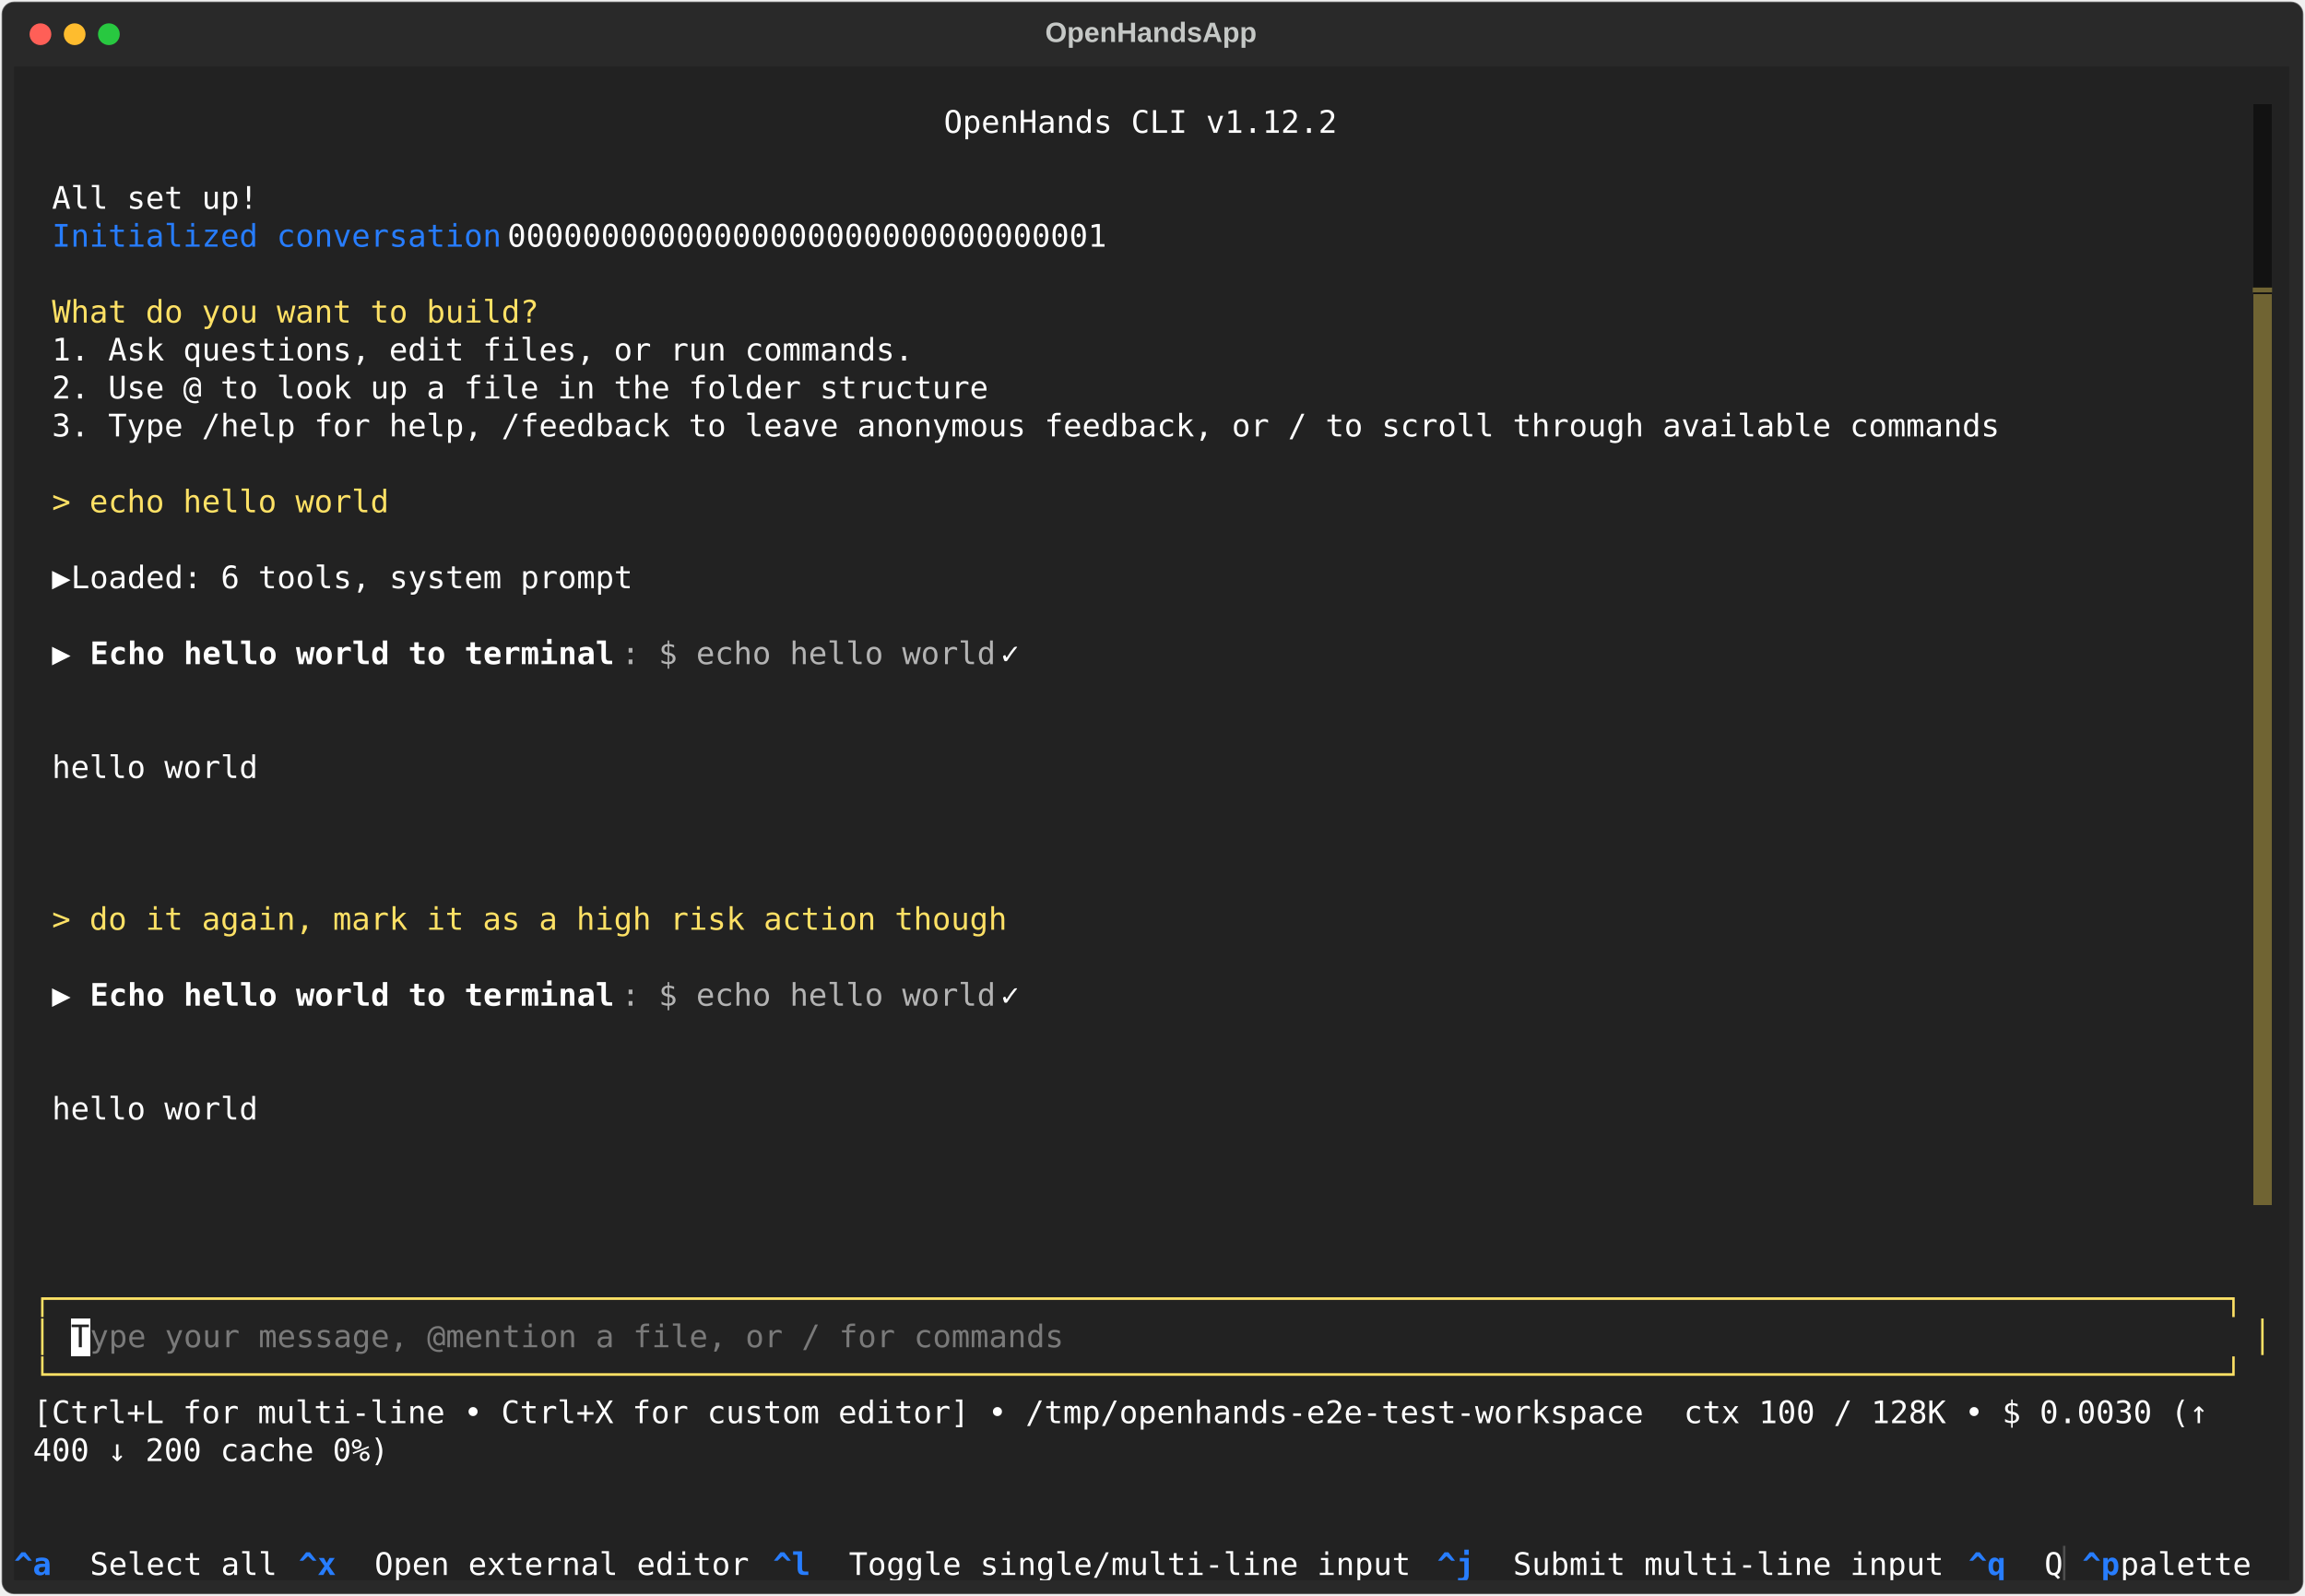
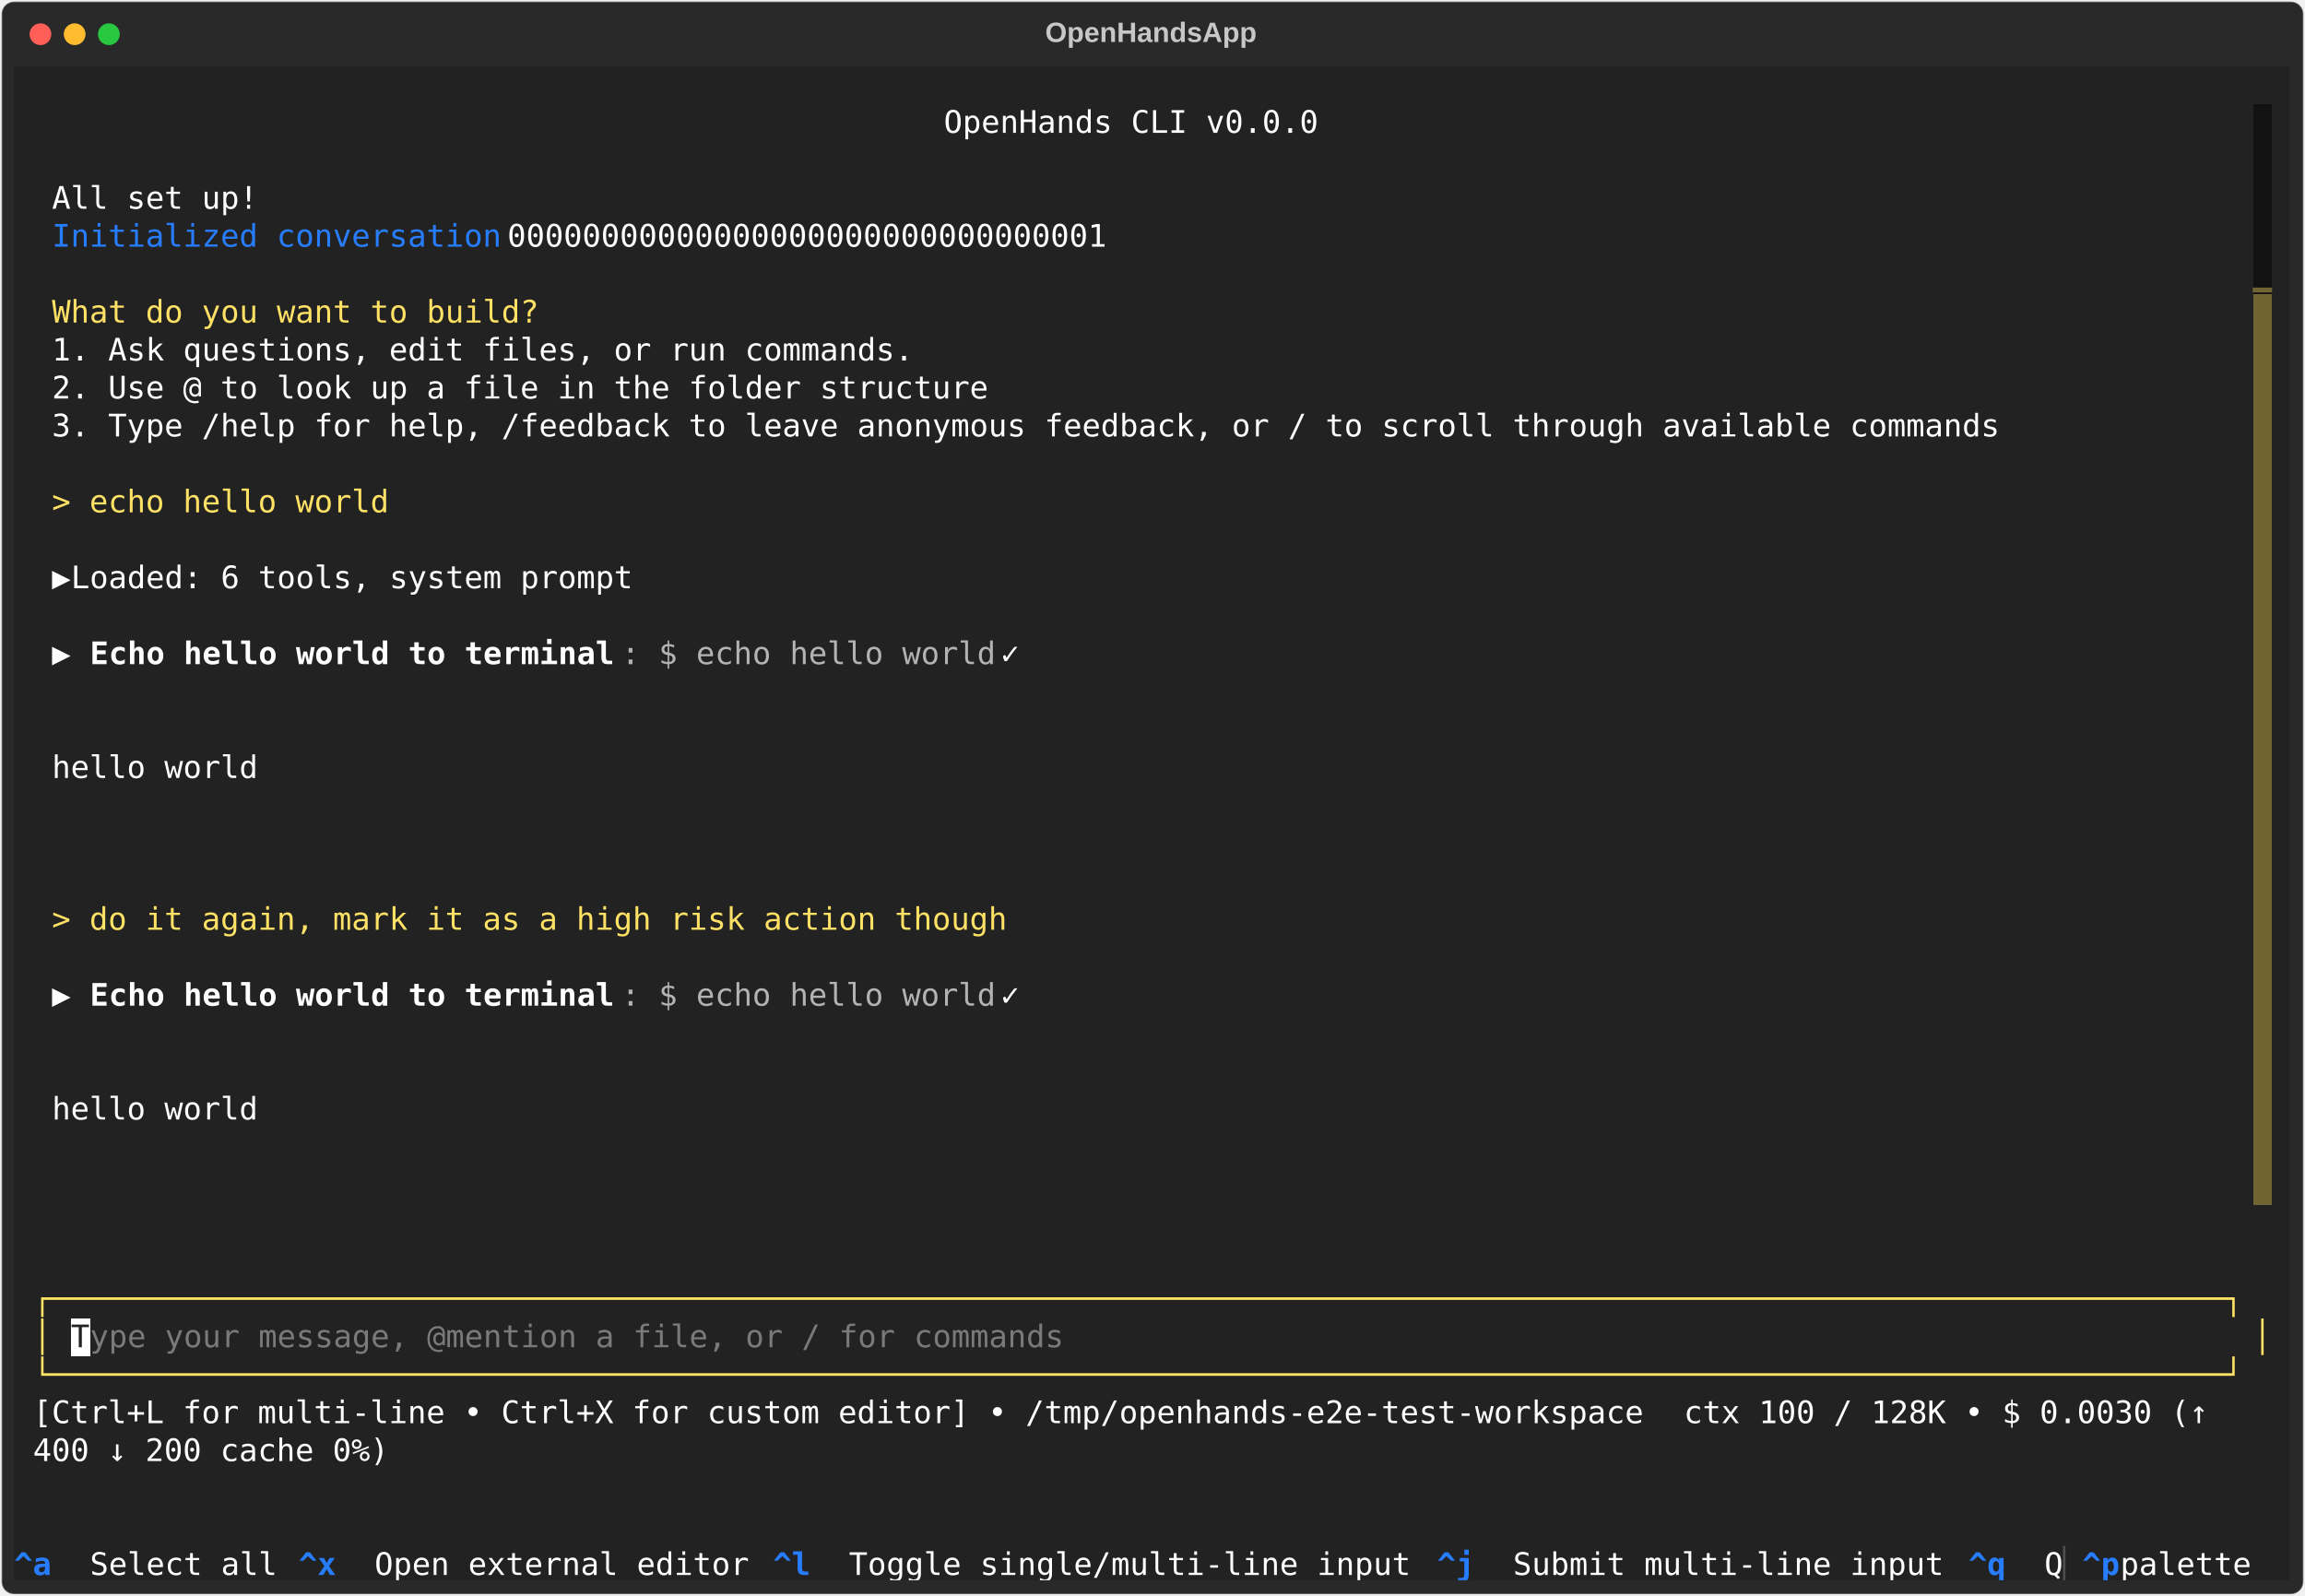
<svg xmlns="http://www.w3.org/2000/svg" class="rich-terminal" viewBox="0 0 1482 1026.0">
  <style>

    @font-face {
        font-family: "Fira Code";
        src: local("FiraCode-Regular"),
                url("https://cdnjs.cloudflare.com/ajax/libs/firacode/6.2.0/woff2/FiraCode-Regular.woff2") format("woff2"),
                url("https://cdnjs.cloudflare.com/ajax/libs/firacode/6.2.0/woff/FiraCode-Regular.woff") format("woff");
        font-style: normal;
        font-weight: 400;
    }
    @font-face {
        font-family: "Fira Code";
        src: local("FiraCode-Bold"),
                url("https://cdnjs.cloudflare.com/ajax/libs/firacode/6.2.0/woff2/FiraCode-Bold.woff2") format("woff2"),
                url("https://cdnjs.cloudflare.com/ajax/libs/firacode/6.2.0/woff/FiraCode-Bold.woff") format("woff");
        font-style: bold;
        font-weight: 700;
    }

    .terminal-matrix {
        font-family: Fira Code, monospace;
        font-size: 20px;
        line-height: 24.4px;
        font-variant-east-asian: full-width;
    }

    .terminal-title {
        font-size: 18px;
        font-weight: bold;
        font-family: arial;
    }

    .terminal-r1 { fill: #c5c8c6 }
.terminal-r2 { fill: #ffffff }
.terminal-r3 { fill: #277dff }
.terminal-r4 { fill: #706433 }
.terminal-r5 { fill: #ffe165 }
.terminal-r6 { fill: #222222 }
.terminal-r7 { fill: #fee165 }
.terminal-r8 { fill: #ffffff;font-weight: bold }
.terminal-r9 { fill: #b3b3b3 }
.terminal-r10 { fill: #7a7a7a }
.terminal-r11 { fill: #277dff;font-weight: bold }
.terminal-r12 { fill: #4e4e4e }
    </style>
  <defs>
    <clipPath id="terminal-clip-terminal">
      <rect x="0" y="0" width="1463.0" height="975.0" />
    </clipPath>
    <clipPath id="terminal-line-0">
      <rect x="0" y="1.5" width="1464" height="24.65" />
    </clipPath>
    <clipPath id="terminal-line-1">
      <rect x="0" y="25.9" width="1464" height="24.65" />
    </clipPath>
    <clipPath id="terminal-line-2">
      <rect x="0" y="50.3" width="1464" height="24.65" />
    </clipPath>
    <clipPath id="terminal-line-3">
      <rect x="0" y="74.7" width="1464" height="24.65" />
    </clipPath>
    <clipPath id="terminal-line-4">
      <rect x="0" y="99.1" width="1464" height="24.65" />
    </clipPath>
    <clipPath id="terminal-line-5">
      <rect x="0" y="123.5" width="1464" height="24.65" />
    </clipPath>
    <clipPath id="terminal-line-6">
      <rect x="0" y="147.9" width="1464" height="24.65" />
    </clipPath>
    <clipPath id="terminal-line-7">
      <rect x="0" y="172.3" width="1464" height="24.65" />
    </clipPath>
    <clipPath id="terminal-line-8">
      <rect x="0" y="196.7" width="1464" height="24.65" />
    </clipPath>
    <clipPath id="terminal-line-9">
      <rect x="0" y="221.1" width="1464" height="24.65" />
    </clipPath>
    <clipPath id="terminal-line-10">
      <rect x="0" y="245.5" width="1464" height="24.65" />
    </clipPath>
    <clipPath id="terminal-line-11">
      <rect x="0" y="269.9" width="1464" height="24.65" />
    </clipPath>
    <clipPath id="terminal-line-12">
      <rect x="0" y="294.3" width="1464" height="24.65" />
    </clipPath>
    <clipPath id="terminal-line-13">
      <rect x="0" y="318.7" width="1464" height="24.65" />
    </clipPath>
    <clipPath id="terminal-line-14">
      <rect x="0" y="343.1" width="1464" height="24.65" />
    </clipPath>
    <clipPath id="terminal-line-15">
      <rect x="0" y="367.5" width="1464" height="24.65" />
    </clipPath>
    <clipPath id="terminal-line-16">
      <rect x="0" y="391.9" width="1464" height="24.65" />
    </clipPath>
    <clipPath id="terminal-line-17">
      <rect x="0" y="416.3" width="1464" height="24.65" />
    </clipPath>
    <clipPath id="terminal-line-18">
      <rect x="0" y="440.7" width="1464" height="24.65" />
    </clipPath>
    <clipPath id="terminal-line-19">
      <rect x="0" y="465.1" width="1464" height="24.65" />
    </clipPath>
    <clipPath id="terminal-line-20">
      <rect x="0" y="489.5" width="1464" height="24.65" />
    </clipPath>
    <clipPath id="terminal-line-21">
      <rect x="0" y="513.9" width="1464" height="24.65" />
    </clipPath>
    <clipPath id="terminal-line-22">
      <rect x="0" y="538.3" width="1464" height="24.65" />
    </clipPath>
    <clipPath id="terminal-line-23">
      <rect x="0" y="562.7" width="1464" height="24.65" />
    </clipPath>
    <clipPath id="terminal-line-24">
      <rect x="0" y="587.1" width="1464" height="24.65" />
    </clipPath>
    <clipPath id="terminal-line-25">
      <rect x="0" y="611.5" width="1464" height="24.65" />
    </clipPath>
    <clipPath id="terminal-line-26">
      <rect x="0" y="635.9" width="1464" height="24.65" />
    </clipPath>
    <clipPath id="terminal-line-27">
      <rect x="0" y="660.3" width="1464" height="24.65" />
    </clipPath>
    <clipPath id="terminal-line-28">
      <rect x="0" y="684.7" width="1464" height="24.65" />
    </clipPath>
    <clipPath id="terminal-line-29">
      <rect x="0" y="709.1" width="1464" height="24.65" />
    </clipPath>
    <clipPath id="terminal-line-30">
      <rect x="0" y="733.5" width="1464" height="24.65" />
    </clipPath>
    <clipPath id="terminal-line-31">
      <rect x="0" y="757.9" width="1464" height="24.65" />
    </clipPath>
    <clipPath id="terminal-line-32">
      <rect x="0" y="782.3" width="1464" height="24.65" />
    </clipPath>
    <clipPath id="terminal-line-33">
      <rect x="0" y="806.7" width="1464" height="24.65" />
    </clipPath>
    <clipPath id="terminal-line-34">
      <rect x="0" y="831.1" width="1464" height="24.65" />
    </clipPath>
    <clipPath id="terminal-line-35">
      <rect x="0" y="855.5" width="1464" height="24.65" />
    </clipPath>
    <clipPath id="terminal-line-36">
      <rect x="0" y="879.9" width="1464" height="24.65" />
    </clipPath>
    <clipPath id="terminal-line-37">
      <rect x="0" y="904.3" width="1464" height="24.65" />
    </clipPath>
    <clipPath id="terminal-line-38">
      <rect x="0" y="928.7" width="1464" height="24.65" />
    </clipPath>
  </defs>
  <rect fill="#292929" stroke="rgba(255,255,255,0.35)" stroke-width="1" x="1" y="1" width="1480" height="1024" rx="8" />
  <text class="terminal-title" fill="#c5c8c6" text-anchor="middle" x="740" y="27">OpenHandsApp</text>
  <g transform="translate(26,22)">
    <circle cx="0" cy="0" r="7" fill="#ff5f57" />
    <circle cx="22" cy="0" r="7" fill="#febc2e" />
    <circle cx="44" cy="0" r="7" fill="#28c840" />
  </g>
  <g transform="translate(9, 41)" clip-path="url(#terminal-clip-terminal)">
    <rect fill="#222222" x="0" y="1.5" width="1464" height="24.65" shape-rendering="crispEdges" />
    <rect fill="#222222" x="0" y="25.9" width="597.8" height="24.65" shape-rendering="crispEdges" />
-     <rect fill="#222222" x="597.8" y="25.9" width="256.2" height="24.65" shape-rendering="crispEdges" />
-     <rect fill="#222222" x="854" y="25.9" width="585.6" height="24.65" shape-rendering="crispEdges" />
+     <rect fill="#222222" x="597.8" y="25.9" width="244" height="24.65" shape-rendering="crispEdges" />
+     <rect fill="#222222" x="841.8" y="25.9" width="597.8" height="24.65" shape-rendering="crispEdges" />
    <rect fill="#121212" x="1439.6" y="25.9" width="12.2" height="24.65" shape-rendering="crispEdges" />
    <rect fill="#222222" x="1451.8" y="25.9" width="12.2" height="24.65" shape-rendering="crispEdges" />
    <rect fill="#222222" x="0" y="50.3" width="1439.6" height="24.65" shape-rendering="crispEdges" />
    <rect fill="#121212" x="1439.6" y="50.3" width="12.2" height="24.65" shape-rendering="crispEdges" />
    <rect fill="#222222" x="1451.8" y="50.3" width="12.2" height="24.65" shape-rendering="crispEdges" />
    <rect fill="#222222" x="0" y="74.7" width="24.4" height="24.65" shape-rendering="crispEdges" />
    <rect fill="#222222" x="24.4" y="74.7" width="134.2" height="24.65" shape-rendering="crispEdges" />
    <rect fill="#222222" x="158.6" y="74.7" width="1281" height="24.65" shape-rendering="crispEdges" />
    <rect fill="#121212" x="1439.6" y="74.7" width="12.2" height="24.65" shape-rendering="crispEdges" />
    <rect fill="#222222" x="1451.8" y="74.7" width="12.2" height="24.65" shape-rendering="crispEdges" />
    <rect fill="#222222" x="0" y="99.1" width="24.4" height="24.65" shape-rendering="crispEdges" />
    <rect fill="#222222" x="24.4" y="99.1" width="292.8" height="24.65" shape-rendering="crispEdges" />
    <rect fill="#222222" x="317.2" y="99.1" width="402.6" height="24.65" shape-rendering="crispEdges" />
    <rect fill="#222222" x="719.8" y="99.1" width="719.8" height="24.65" shape-rendering="crispEdges" />
    <rect fill="#121212" x="1439.6" y="99.1" width="12.2" height="24.65" shape-rendering="crispEdges" />
    <rect fill="#222222" x="1451.8" y="99.1" width="12.2" height="24.65" shape-rendering="crispEdges" />
    <rect fill="#222222" x="0" y="123.5" width="1439.6" height="24.65" shape-rendering="crispEdges" />
    <rect fill="#121212" x="1439.6" y="123.5" width="12.2" height="24.65" shape-rendering="crispEdges" />
    <rect fill="#222222" x="1451.8" y="123.5" width="12.2" height="24.65" shape-rendering="crispEdges" />
    <rect fill="#222222" x="0" y="147.9" width="24.4" height="24.65" shape-rendering="crispEdges" />
    <rect fill="#222222" x="24.4" y="147.9" width="317.2" height="24.65" shape-rendering="crispEdges" />
    <rect fill="#222222" x="341.6" y="147.9" width="1098" height="24.65" shape-rendering="crispEdges" />
    <rect fill="#706433" x="1439.6" y="147.9" width="12.2" height="24.65" shape-rendering="crispEdges" />
    <rect fill="#222222" x="1451.8" y="147.9" width="12.2" height="24.65" shape-rendering="crispEdges" />
    <rect fill="#222222" x="0" y="172.3" width="24.4" height="24.65" shape-rendering="crispEdges" />
    <rect fill="#222222" x="24.4" y="172.3" width="561.2" height="24.65" shape-rendering="crispEdges" />
    <rect fill="#222222" x="585.6" y="172.3" width="854" height="24.65" shape-rendering="crispEdges" />
    <rect fill="#706433" x="1439.6" y="172.3" width="12.2" height="24.65" shape-rendering="crispEdges" />
    <rect fill="#222222" x="1451.8" y="172.3" width="12.2" height="24.65" shape-rendering="crispEdges" />
    <rect fill="#222222" x="0" y="196.7" width="24.4" height="24.65" shape-rendering="crispEdges" />
    <rect fill="#222222" x="24.4" y="196.7" width="610" height="24.65" shape-rendering="crispEdges" />
    <rect fill="#222222" x="634.4" y="196.7" width="805.2" height="24.65" shape-rendering="crispEdges" />
    <rect fill="#706433" x="1439.6" y="196.7" width="12.2" height="24.65" shape-rendering="crispEdges" />
    <rect fill="#222222" x="1451.8" y="196.7" width="12.2" height="24.65" shape-rendering="crispEdges" />
    <rect fill="#222222" x="0" y="221.1" width="24.4" height="24.65" shape-rendering="crispEdges" />
    <rect fill="#222222" x="24.4" y="221.1" width="1268.8" height="24.65" shape-rendering="crispEdges" />
    <rect fill="#222222" x="1293.2" y="221.1" width="146.4" height="24.65" shape-rendering="crispEdges" />
    <rect fill="#706433" x="1439.6" y="221.1" width="12.2" height="24.65" shape-rendering="crispEdges" />
    <rect fill="#222222" x="1451.8" y="221.1" width="12.2" height="24.65" shape-rendering="crispEdges" />
    <rect fill="#222222" x="0" y="245.5" width="1439.6" height="24.65" shape-rendering="crispEdges" />
    <rect fill="#706433" x="1439.6" y="245.5" width="12.2" height="24.65" shape-rendering="crispEdges" />
    <rect fill="#222222" x="1451.8" y="245.5" width="12.2" height="24.65" shape-rendering="crispEdges" />
    <rect fill="#222222" x="0" y="269.9" width="24.4" height="24.65" shape-rendering="crispEdges" />
    <rect fill="#222222" x="24.4" y="269.9" width="219.6" height="24.65" shape-rendering="crispEdges" />
    <rect fill="#222222" x="244" y="269.9" width="1195.6" height="24.65" shape-rendering="crispEdges" />
    <rect fill="#706433" x="1439.6" y="269.9" width="12.2" height="24.65" shape-rendering="crispEdges" />
    <rect fill="#222222" x="1451.8" y="269.9" width="12.2" height="24.65" shape-rendering="crispEdges" />
    <rect fill="#222222" x="0" y="294.3" width="1439.6" height="24.65" shape-rendering="crispEdges" />
    <rect fill="#706433" x="1439.6" y="294.3" width="12.2" height="24.65" shape-rendering="crispEdges" />
    <rect fill="#222222" x="1451.8" y="294.3" width="12.2" height="24.65" shape-rendering="crispEdges" />
    <rect fill="#222222" x="0" y="318.7" width="24.4" height="24.65" shape-rendering="crispEdges" />
    <rect fill="#222222" x="24.4" y="318.7" width="12.2" height="24.65" shape-rendering="crispEdges" />
    <rect fill="#222222" x="36.6" y="318.7" width="378.2" height="24.65" shape-rendering="crispEdges" />
    <rect fill="#222222" x="414.8" y="318.7" width="1024.8" height="24.65" shape-rendering="crispEdges" />
    <rect fill="#706433" x="1439.6" y="318.7" width="12.2" height="24.65" shape-rendering="crispEdges" />
    <rect fill="#222222" x="1451.8" y="318.7" width="12.2" height="24.65" shape-rendering="crispEdges" />
    <rect fill="#222222" x="0" y="343.1" width="1439.6" height="24.65" shape-rendering="crispEdges" />
    <rect fill="#706433" x="1439.6" y="343.1" width="12.2" height="24.65" shape-rendering="crispEdges" />
    <rect fill="#222222" x="1451.8" y="343.1" width="12.2" height="24.65" shape-rendering="crispEdges" />
    <rect fill="#222222" x="0" y="367.5" width="24.4" height="24.65" shape-rendering="crispEdges" />
    <rect fill="#222222" x="24.4" y="367.5" width="12.2" height="24.65" shape-rendering="crispEdges" />
    <rect fill="#222222" x="36.6" y="367.5" width="12.2" height="24.65" shape-rendering="crispEdges" />
    <rect fill="#222222" x="48.8" y="367.5" width="341.6" height="24.65" shape-rendering="crispEdges" />
    <rect fill="#222222" x="390.4" y="367.5" width="244" height="24.65" shape-rendering="crispEdges" />
    <rect fill="#222222" x="634.4" y="367.5" width="24.4" height="24.65" shape-rendering="crispEdges" />
    <rect fill="#222222" x="658.8" y="367.5" width="780.8" height="24.65" shape-rendering="crispEdges" />
    <rect fill="#706433" x="1439.6" y="367.5" width="12.2" height="24.65" shape-rendering="crispEdges" />
    <rect fill="#222222" x="1451.8" y="367.5" width="12.2" height="24.65" shape-rendering="crispEdges" />
    <rect fill="#222222" x="0" y="391.9" width="1439.6" height="24.65" shape-rendering="crispEdges" />
    <rect fill="#706433" x="1439.6" y="391.9" width="12.2" height="24.65" shape-rendering="crispEdges" />
    <rect fill="#222222" x="1451.8" y="391.9" width="12.2" height="24.65" shape-rendering="crispEdges" />
    <rect fill="#222222" x="0" y="416.3" width="1439.6" height="24.65" shape-rendering="crispEdges" />
    <rect fill="#706433" x="1439.6" y="416.3" width="12.2" height="24.65" shape-rendering="crispEdges" />
    <rect fill="#222222" x="1451.8" y="416.3" width="12.2" height="24.65" shape-rendering="crispEdges" />
    <rect fill="#222222" x="0" y="440.7" width="24.4" height="24.65" shape-rendering="crispEdges" />
    <rect fill="#222222" x="24.4" y="440.7" width="134.2" height="24.65" shape-rendering="crispEdges" />
    <rect fill="#222222" x="158.6" y="440.7" width="1281" height="24.65" shape-rendering="crispEdges" />
    <rect fill="#706433" x="1439.6" y="440.7" width="12.2" height="24.65" shape-rendering="crispEdges" />
    <rect fill="#222222" x="1451.8" y="440.7" width="12.2" height="24.65" shape-rendering="crispEdges" />
    <rect fill="#222222" x="0" y="465.1" width="1439.6" height="24.65" shape-rendering="crispEdges" />
    <rect fill="#706433" x="1439.6" y="465.1" width="12.2" height="24.65" shape-rendering="crispEdges" />
    <rect fill="#222222" x="1451.8" y="465.1" width="12.2" height="24.65" shape-rendering="crispEdges" />
    <rect fill="#222222" x="0" y="489.5" width="1439.6" height="24.65" shape-rendering="crispEdges" />
    <rect fill="#706433" x="1439.6" y="489.5" width="12.2" height="24.65" shape-rendering="crispEdges" />
    <rect fill="#222222" x="1451.8" y="489.5" width="12.2" height="24.65" shape-rendering="crispEdges" />
    <rect fill="#222222" x="0" y="513.9" width="1439.6" height="24.65" shape-rendering="crispEdges" />
    <rect fill="#706433" x="1439.6" y="513.9" width="12.2" height="24.65" shape-rendering="crispEdges" />
    <rect fill="#222222" x="1451.8" y="513.9" width="12.2" height="24.65" shape-rendering="crispEdges" />
    <rect fill="#222222" x="0" y="538.3" width="24.4" height="24.65" shape-rendering="crispEdges" />
    <rect fill="#222222" x="24.4" y="538.3" width="622.2" height="24.65" shape-rendering="crispEdges" />
    <rect fill="#222222" x="646.6" y="538.3" width="793" height="24.65" shape-rendering="crispEdges" />
    <rect fill="#706433" x="1439.6" y="538.3" width="12.2" height="24.65" shape-rendering="crispEdges" />
    <rect fill="#222222" x="1451.8" y="538.3" width="12.2" height="24.65" shape-rendering="crispEdges" />
    <rect fill="#222222" x="0" y="562.7" width="1439.6" height="24.65" shape-rendering="crispEdges" />
    <rect fill="#706433" x="1439.6" y="562.7" width="12.2" height="24.65" shape-rendering="crispEdges" />
    <rect fill="#222222" x="1451.8" y="562.7" width="12.2" height="24.65" shape-rendering="crispEdges" />
    <rect fill="#222222" x="0" y="587.1" width="24.4" height="24.65" shape-rendering="crispEdges" />
    <rect fill="#222222" x="24.4" y="587.1" width="12.2" height="24.65" shape-rendering="crispEdges" />
    <rect fill="#222222" x="36.6" y="587.1" width="12.2" height="24.65" shape-rendering="crispEdges" />
    <rect fill="#222222" x="48.8" y="587.1" width="341.6" height="24.65" shape-rendering="crispEdges" />
    <rect fill="#222222" x="390.4" y="587.1" width="244" height="24.65" shape-rendering="crispEdges" />
    <rect fill="#222222" x="634.4" y="587.1" width="24.4" height="24.65" shape-rendering="crispEdges" />
    <rect fill="#222222" x="658.8" y="587.1" width="780.8" height="24.65" shape-rendering="crispEdges" />
    <rect fill="#706433" x="1439.6" y="587.1" width="12.2" height="24.65" shape-rendering="crispEdges" />
    <rect fill="#222222" x="1451.8" y="587.1" width="12.2" height="24.65" shape-rendering="crispEdges" />
    <rect fill="#222222" x="0" y="611.5" width="1439.6" height="24.65" shape-rendering="crispEdges" />
    <rect fill="#706433" x="1439.6" y="611.5" width="12.2" height="24.65" shape-rendering="crispEdges" />
    <rect fill="#222222" x="1451.8" y="611.5" width="12.2" height="24.65" shape-rendering="crispEdges" />
    <rect fill="#222222" x="0" y="635.9" width="1439.6" height="24.65" shape-rendering="crispEdges" />
    <rect fill="#706433" x="1439.6" y="635.9" width="12.2" height="24.65" shape-rendering="crispEdges" />
    <rect fill="#222222" x="1451.8" y="635.9" width="12.2" height="24.65" shape-rendering="crispEdges" />
    <rect fill="#222222" x="0" y="660.3" width="24.4" height="24.65" shape-rendering="crispEdges" />
    <rect fill="#222222" x="24.4" y="660.3" width="134.2" height="24.65" shape-rendering="crispEdges" />
    <rect fill="#222222" x="158.6" y="660.3" width="1281" height="24.65" shape-rendering="crispEdges" />
    <rect fill="#706433" x="1439.6" y="660.3" width="12.2" height="24.65" shape-rendering="crispEdges" />
    <rect fill="#222222" x="1451.8" y="660.3" width="12.2" height="24.65" shape-rendering="crispEdges" />
    <rect fill="#222222" x="0" y="684.7" width="1439.6" height="24.65" shape-rendering="crispEdges" />
    <rect fill="#706433" x="1439.6" y="684.7" width="12.2" height="24.65" shape-rendering="crispEdges" />
    <rect fill="#222222" x="1451.8" y="684.7" width="12.2" height="24.65" shape-rendering="crispEdges" />
    <rect fill="#222222" x="0" y="709.1" width="1439.6" height="24.65" shape-rendering="crispEdges" />
    <rect fill="#706433" x="1439.6" y="709.1" width="12.2" height="24.65" shape-rendering="crispEdges" />
    <rect fill="#222222" x="1451.8" y="709.1" width="12.2" height="24.65" shape-rendering="crispEdges" />
    <rect fill="#222222" x="0" y="733.5" width="1464" height="24.65" shape-rendering="crispEdges" />
    <rect fill="#222222" x="0" y="757.9" width="12.2" height="24.65" shape-rendering="crispEdges" />
    <rect fill="#222222" x="12.2" y="757.9" width="12.2" height="24.65" shape-rendering="crispEdges" />
    <rect fill="#222222" x="24.4" y="757.9" width="1439.6" height="24.65" shape-rendering="crispEdges" />
    <rect fill="#222222" x="0" y="782.3" width="12.2" height="24.65" shape-rendering="crispEdges" />
    <rect fill="#222222" x="12.2" y="782.3" width="1439.6" height="24.65" shape-rendering="crispEdges" />
    <rect fill="#222222" x="1451.8" y="782.3" width="12.2" height="24.65" shape-rendering="crispEdges" />
    <rect fill="#222222" x="0" y="806.7" width="12.2" height="24.65" shape-rendering="crispEdges" />
    <rect fill="#222222" x="12.2" y="806.7" width="12.2" height="24.65" shape-rendering="crispEdges" />
    <rect fill="#222222" x="24.4" y="806.7" width="12.2" height="24.65" shape-rendering="crispEdges" />
    <rect fill="#ffffff" x="36.6" y="806.7" width="12.2" height="24.65" shape-rendering="crispEdges" />
    <rect fill="#222222" x="48.8" y="806.7" width="634.4" height="24.65" shape-rendering="crispEdges" />
    <rect fill="#222222" x="683.2" y="806.7" width="756.4" height="24.65" shape-rendering="crispEdges" />
    <rect fill="#222222" x="1439.6" y="806.7" width="12.2" height="24.65" shape-rendering="crispEdges" />
    <rect fill="#222222" x="1451.8" y="806.7" width="12.2" height="24.65" shape-rendering="crispEdges" />
    <rect fill="#222222" x="0" y="831.1" width="12.2" height="24.65" shape-rendering="crispEdges" />
    <rect fill="#222222" x="12.2" y="831.1" width="1439.6" height="24.65" shape-rendering="crispEdges" />
    <rect fill="#222222" x="1451.8" y="831.1" width="12.2" height="24.65" shape-rendering="crispEdges" />
    <rect fill="#222222" x="0" y="855.5" width="12.2" height="24.65" shape-rendering="crispEdges" />
    <rect fill="#222222" x="12.2" y="855.5" width="1061.4" height="24.65" shape-rendering="crispEdges" />
    <rect fill="#222222" x="1073.6" y="855.5" width="341.6" height="24.65" shape-rendering="crispEdges" />
    <rect fill="#222222" x="1415.2" y="855.5" width="48.8" height="24.65" shape-rendering="crispEdges" />
    <rect fill="#222222" x="0" y="879.9" width="12.2" height="24.65" shape-rendering="crispEdges" />
    <rect fill="#222222" x="12.2" y="879.9" width="231.8" height="24.65" shape-rendering="crispEdges" />
    <rect fill="#222222" x="244" y="879.9" width="1220" height="24.65" shape-rendering="crispEdges" />
    <rect fill="#222222" x="0" y="904.3" width="1464" height="24.65" shape-rendering="crispEdges" />
    <rect fill="#222222" x="0" y="928.7" width="1464" height="24.65" shape-rendering="crispEdges" />
    <rect fill="#222222" x="0" y="953.1" width="48.8" height="24.65" shape-rendering="crispEdges" />
    <rect fill="#222222" x="48.8" y="953.1" width="134.2" height="24.65" shape-rendering="crispEdges" />
    <rect fill="#222222" x="183" y="953.1" width="48.8" height="24.65" shape-rendering="crispEdges" />
    <rect fill="#222222" x="231.8" y="953.1" width="256.2" height="24.65" shape-rendering="crispEdges" />
    <rect fill="#222222" x="488" y="953.1" width="48.8" height="24.65" shape-rendering="crispEdges" />
    <rect fill="#222222" x="536.8" y="953.1" width="378.2" height="24.65" shape-rendering="crispEdges" />
    <rect fill="#222222" x="915" y="953.1" width="48.8" height="24.65" shape-rendering="crispEdges" />
    <rect fill="#222222" x="963.8" y="953.1" width="292.8" height="24.65" shape-rendering="crispEdges" />
    <rect fill="#222222" x="1256.6" y="953.1" width="48.8" height="24.65" shape-rendering="crispEdges" />
    <rect fill="#222222" x="1305.4" y="953.1" width="12.2" height="24.65" shape-rendering="crispEdges" />
    <rect fill="#222222" x="1317.6" y="953.1" width="12.2" height="24.65" shape-rendering="crispEdges" />
    <rect fill="#222222" x="1329.8" y="953.1" width="24.4" height="24.65" shape-rendering="crispEdges" />
    <rect fill="#222222" x="1354.2" y="953.1" width="97.6" height="24.65" shape-rendering="crispEdges" />
    <rect fill="#222222" x="1451.8" y="953.1" width="12.2" height="24.65" shape-rendering="crispEdges" />
    <g class="terminal-matrix">
      <text class="terminal-r1" x="1464" y="20" textLength="12.2" clip-path="url(#terminal-line-0)">
</text>
-       <text class="terminal-r2" x="597.8" y="44.4" textLength="256.2" clip-path="url(#terminal-line-1)">OpenHands CLI v1.12.2</text>
+       <text class="terminal-r2" x="597.8" y="44.4" textLength="244" clip-path="url(#terminal-line-1)">OpenHands CLI v0.0.0</text>
      <text class="terminal-r1" x="1464" y="44.4" textLength="12.2" clip-path="url(#terminal-line-1)">
</text>
      <text class="terminal-r1" x="1464" y="68.8" textLength="12.2" clip-path="url(#terminal-line-2)">
</text>
      <text class="terminal-r2" x="24.4" y="93.2" textLength="134.2" clip-path="url(#terminal-line-3)">All set up!</text>
      <text class="terminal-r1" x="1464" y="93.2" textLength="12.2" clip-path="url(#terminal-line-3)">
</text>
      <text class="terminal-r3" x="24.4" y="117.6" textLength="292.8" clip-path="url(#terminal-line-4)">Initialized conversation</text>
      <text class="terminal-r2" x="317.2" y="117.6" textLength="402.6" clip-path="url(#terminal-line-4)"> 00000000000000000000000000000001</text>
      <text class="terminal-r1" x="1464" y="117.6" textLength="12.2" clip-path="url(#terminal-line-4)">
</text>
      <text class="terminal-r4" x="1439.6" y="142" textLength="12.2" clip-path="url(#terminal-line-5)">▁</text>
      <text class="terminal-r1" x="1464" y="142" textLength="12.2" clip-path="url(#terminal-line-5)">
</text>
      <text class="terminal-r5" x="24.4" y="166.4" textLength="317.2" clip-path="url(#terminal-line-6)">What do you want to build?</text>
      <text class="terminal-r1" x="1464" y="166.4" textLength="12.2" clip-path="url(#terminal-line-6)">
</text>
      <text class="terminal-r2" x="24.4" y="190.8" textLength="561.2" clip-path="url(#terminal-line-7)">1. Ask questions, edit files, or run commands.</text>
      <text class="terminal-r1" x="1464" y="190.8" textLength="12.2" clip-path="url(#terminal-line-7)">
</text>
      <text class="terminal-r2" x="24.4" y="215.2" textLength="610" clip-path="url(#terminal-line-8)">2. Use @ to look up a file in the folder structure</text>
      <text class="terminal-r1" x="1464" y="215.2" textLength="12.2" clip-path="url(#terminal-line-8)">
</text>
      <text class="terminal-r2" x="24.4" y="239.6" textLength="1268.8" clip-path="url(#terminal-line-9)">3. Type /help for help, /feedback to leave anonymous feedback, or / to scroll through available commands</text>
      <text class="terminal-r1" x="1464" y="239.6" textLength="12.2" clip-path="url(#terminal-line-9)">
</text>
      <text class="terminal-r1" x="1464" y="264" textLength="12.2" clip-path="url(#terminal-line-10)">
</text>
      <text class="terminal-r7" x="24.4" y="288.4" textLength="219.6" clip-path="url(#terminal-line-11)">&gt; echo hello world</text>
      <text class="terminal-r1" x="1464" y="288.4" textLength="12.2" clip-path="url(#terminal-line-11)">
</text>
      <text class="terminal-r1" x="1464" y="312.8" textLength="12.2" clip-path="url(#terminal-line-12)">
</text>
      <text class="terminal-r2" x="24.4" y="337.2" textLength="12.2" clip-path="url(#terminal-line-13)">▶</text>
      <text class="terminal-r2" x="36.6" y="337.2" textLength="378.2" clip-path="url(#terminal-line-13)"> Loaded: 6 tools, system prompt</text>
      <text class="terminal-r1" x="1464" y="337.2" textLength="12.2" clip-path="url(#terminal-line-13)">
</text>
      <text class="terminal-r1" x="1464" y="361.6" textLength="12.2" clip-path="url(#terminal-line-14)">
</text>
      <text class="terminal-r2" x="24.4" y="386" textLength="12.2" clip-path="url(#terminal-line-15)">▶</text>
      <text class="terminal-r8" x="48.8" y="386" textLength="341.6" clip-path="url(#terminal-line-15)">Echo hello world to terminal</text>
      <text class="terminal-r9" x="390.4" y="386" textLength="244" clip-path="url(#terminal-line-15)">: $ echo hello world</text>
      <text class="terminal-r2" x="634.4" y="386" textLength="24.4" clip-path="url(#terminal-line-15)"> ✓</text>
      <text class="terminal-r1" x="1464" y="386" textLength="12.2" clip-path="url(#terminal-line-15)">
</text>
      <text class="terminal-r1" x="1464" y="410.4" textLength="12.2" clip-path="url(#terminal-line-16)">
</text>
      <text class="terminal-r1" x="1464" y="434.8" textLength="12.2" clip-path="url(#terminal-line-17)">
</text>
      <text class="terminal-r2" x="24.4" y="459.2" textLength="134.2" clip-path="url(#terminal-line-18)">hello world</text>
      <text class="terminal-r1" x="1464" y="459.2" textLength="12.2" clip-path="url(#terminal-line-18)">
</text>
      <text class="terminal-r1" x="1464" y="483.6" textLength="12.2" clip-path="url(#terminal-line-19)">
</text>
      <text class="terminal-r1" x="1464" y="508" textLength="12.2" clip-path="url(#terminal-line-20)">
</text>
      <text class="terminal-r1" x="1464" y="532.4" textLength="12.2" clip-path="url(#terminal-line-21)">
</text>
      <text class="terminal-r7" x="24.4" y="556.8" textLength="622.2" clip-path="url(#terminal-line-22)">&gt; do it again, mark it as a high risk action though</text>
      <text class="terminal-r1" x="1464" y="556.8" textLength="12.2" clip-path="url(#terminal-line-22)">
</text>
      <text class="terminal-r1" x="1464" y="581.2" textLength="12.2" clip-path="url(#terminal-line-23)">
</text>
      <text class="terminal-r2" x="24.4" y="605.6" textLength="12.2" clip-path="url(#terminal-line-24)">▶</text>
      <text class="terminal-r8" x="48.8" y="605.6" textLength="341.6" clip-path="url(#terminal-line-24)">Echo hello world to terminal</text>
      <text class="terminal-r9" x="390.4" y="605.6" textLength="244" clip-path="url(#terminal-line-24)">: $ echo hello world</text>
      <text class="terminal-r2" x="634.4" y="605.6" textLength="24.4" clip-path="url(#terminal-line-24)"> ✓</text>
      <text class="terminal-r1" x="1464" y="605.6" textLength="12.2" clip-path="url(#terminal-line-24)">
</text>
      <text class="terminal-r1" x="1464" y="630" textLength="12.2" clip-path="url(#terminal-line-25)">
</text>
      <text class="terminal-r1" x="1464" y="654.4" textLength="12.2" clip-path="url(#terminal-line-26)">
</text>
      <text class="terminal-r2" x="24.4" y="678.8" textLength="134.2" clip-path="url(#terminal-line-27)">hello world</text>
      <text class="terminal-r1" x="1464" y="678.8" textLength="12.2" clip-path="url(#terminal-line-27)">
</text>
      <text class="terminal-r1" x="1464" y="703.2" textLength="12.2" clip-path="url(#terminal-line-28)">
</text>
      <text class="terminal-r1" x="1464" y="727.6" textLength="12.2" clip-path="url(#terminal-line-29)">
</text>
      <text class="terminal-r1" x="1464" y="752" textLength="12.2" clip-path="url(#terminal-line-30)">
</text>
      <text class="terminal-r1" x="1464" y="776.4" textLength="12.2" clip-path="url(#terminal-line-31)">
</text>
      <text class="terminal-r7" x="12.2" y="800.8" textLength="1439.6" clip-path="url(#terminal-line-32)">┌────────────────────────────────────────────────────────────────────────────────────────────────────────────────────┐</text>
      <text class="terminal-r1" x="1464" y="800.8" textLength="12.2" clip-path="url(#terminal-line-32)">
</text>
      <text class="terminal-r7" x="12.2" y="825.2" textLength="12.2" clip-path="url(#terminal-line-33)">│</text>
      <text class="terminal-r6" x="36.6" y="825.2" textLength="12.2" clip-path="url(#terminal-line-33)">T</text>
      <text class="terminal-r10" x="48.8" y="825.2" textLength="634.4" clip-path="url(#terminal-line-33)">ype your message, @mention a file, or / for commands</text>
      <text class="terminal-r7" x="1439.6" y="825.2" textLength="12.2" clip-path="url(#terminal-line-33)">│</text>
      <text class="terminal-r1" x="1464" y="825.2" textLength="12.2" clip-path="url(#terminal-line-33)">
</text>
      <text class="terminal-r7" x="12.2" y="849.6" textLength="1439.6" clip-path="url(#terminal-line-34)">└────────────────────────────────────────────────────────────────────────────────────────────────────────────────────┘</text>
      <text class="terminal-r1" x="1464" y="849.6" textLength="12.2" clip-path="url(#terminal-line-34)">
</text>
      <text class="terminal-r2" x="12.2" y="874" textLength="1061.4" clip-path="url(#terminal-line-35)">[Ctrl+L for multi-line • Ctrl+X for custom editor] • /tmp/openhands-e2e-test-workspace </text>
      <text class="terminal-r2" x="1073.6" y="874" textLength="341.6" clip-path="url(#terminal-line-35)">ctx 100 / 128K • $ 0.0030 (↑</text>
      <text class="terminal-r1" x="1464" y="874" textLength="12.2" clip-path="url(#terminal-line-35)">
</text>
      <text class="terminal-r2" x="12.2" y="898.4" textLength="231.8" clip-path="url(#terminal-line-36)">400 ↓ 200 cache 0%)</text>
      <text class="terminal-r1" x="1464" y="898.4" textLength="12.2" clip-path="url(#terminal-line-36)">
</text>
      <text class="terminal-r1" x="1464" y="922.8" textLength="12.2" clip-path="url(#terminal-line-37)">
</text>
      <text class="terminal-r1" x="1464" y="947.2" textLength="12.2" clip-path="url(#terminal-line-38)">
</text>
      <text class="terminal-r11" x="0" y="971.6" textLength="48.8" clip-path="url(#terminal-line-39)"> ^a </text>
      <text class="terminal-r2" x="48.8" y="971.6" textLength="134.2" clip-path="url(#terminal-line-39)">Select all </text>
      <text class="terminal-r11" x="183" y="971.6" textLength="48.8" clip-path="url(#terminal-line-39)"> ^x </text>
      <text class="terminal-r2" x="231.8" y="971.6" textLength="256.2" clip-path="url(#terminal-line-39)">Open external editor </text>
      <text class="terminal-r11" x="488" y="971.6" textLength="48.8" clip-path="url(#terminal-line-39)"> ^l </text>
      <text class="terminal-r2" x="536.8" y="971.6" textLength="378.2" clip-path="url(#terminal-line-39)">Toggle single/multi-line input </text>
      <text class="terminal-r11" x="915" y="971.6" textLength="48.8" clip-path="url(#terminal-line-39)"> ^j </text>
      <text class="terminal-r2" x="963.8" y="971.6" textLength="292.8" clip-path="url(#terminal-line-39)">Submit multi-line input </text>
      <text class="terminal-r11" x="1256.6" y="971.6" textLength="48.8" clip-path="url(#terminal-line-39)"> ^q </text>
      <text class="terminal-r2" x="1305.4" y="971.6" textLength="12.2" clip-path="url(#terminal-line-39)">Q</text>
      <text class="terminal-r12" x="1317.6" y="971.6" textLength="12.2" clip-path="url(#terminal-line-39)">▏</text>
      <text class="terminal-r11" x="1329.8" y="971.6" textLength="24.4" clip-path="url(#terminal-line-39)">^p</text>
      <text class="terminal-r2" x="1354.2" y="971.6" textLength="97.6" clip-path="url(#terminal-line-39)"> palette</text>
    </g>
  </g>
</svg>
